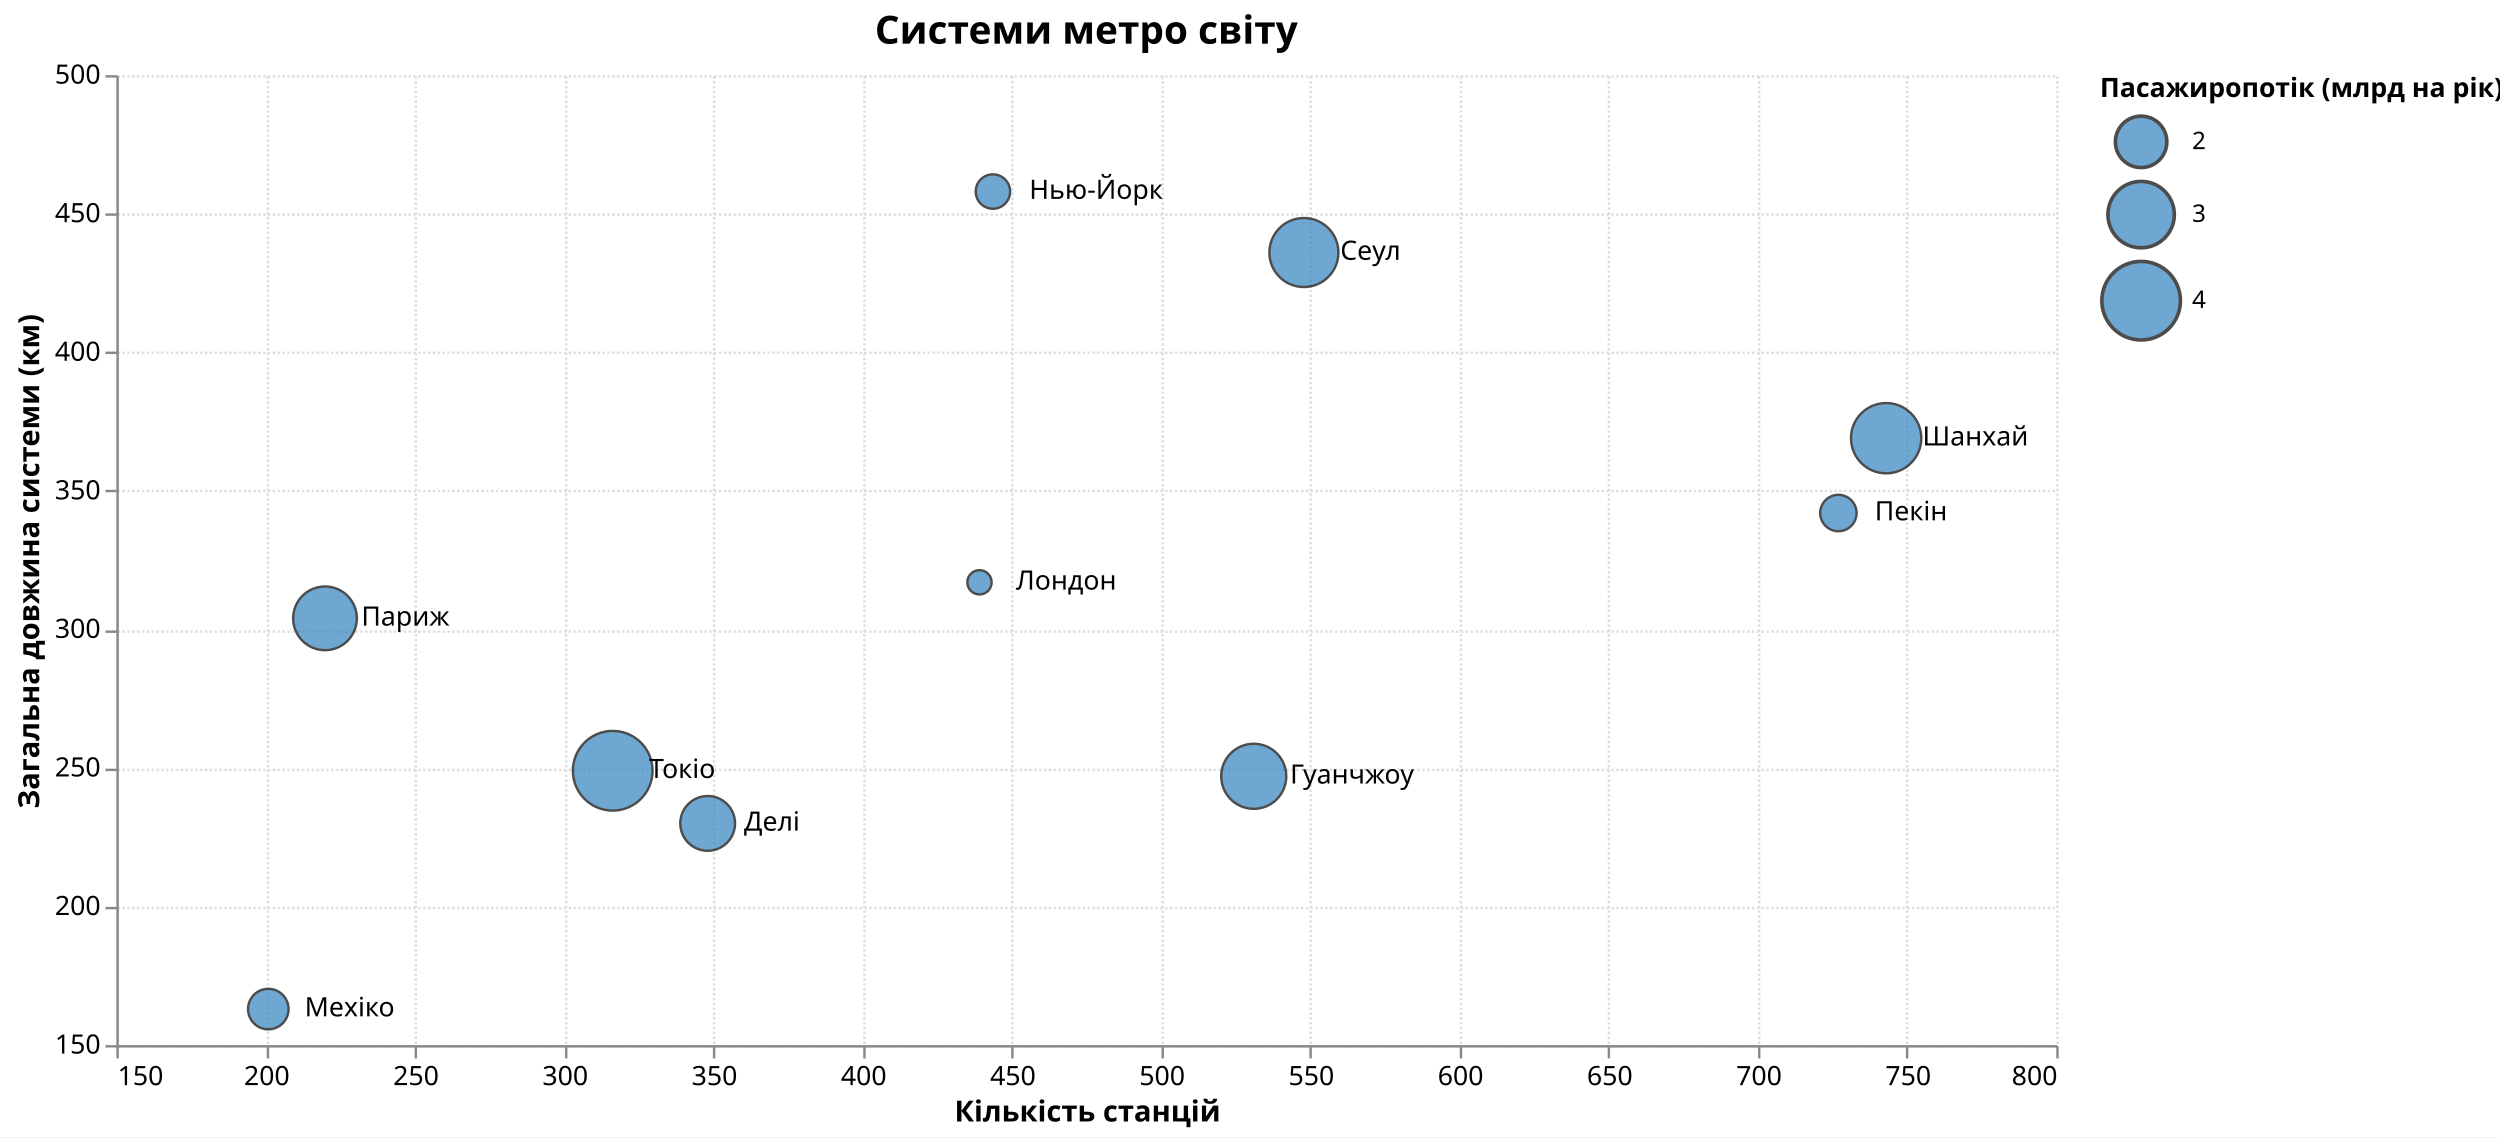
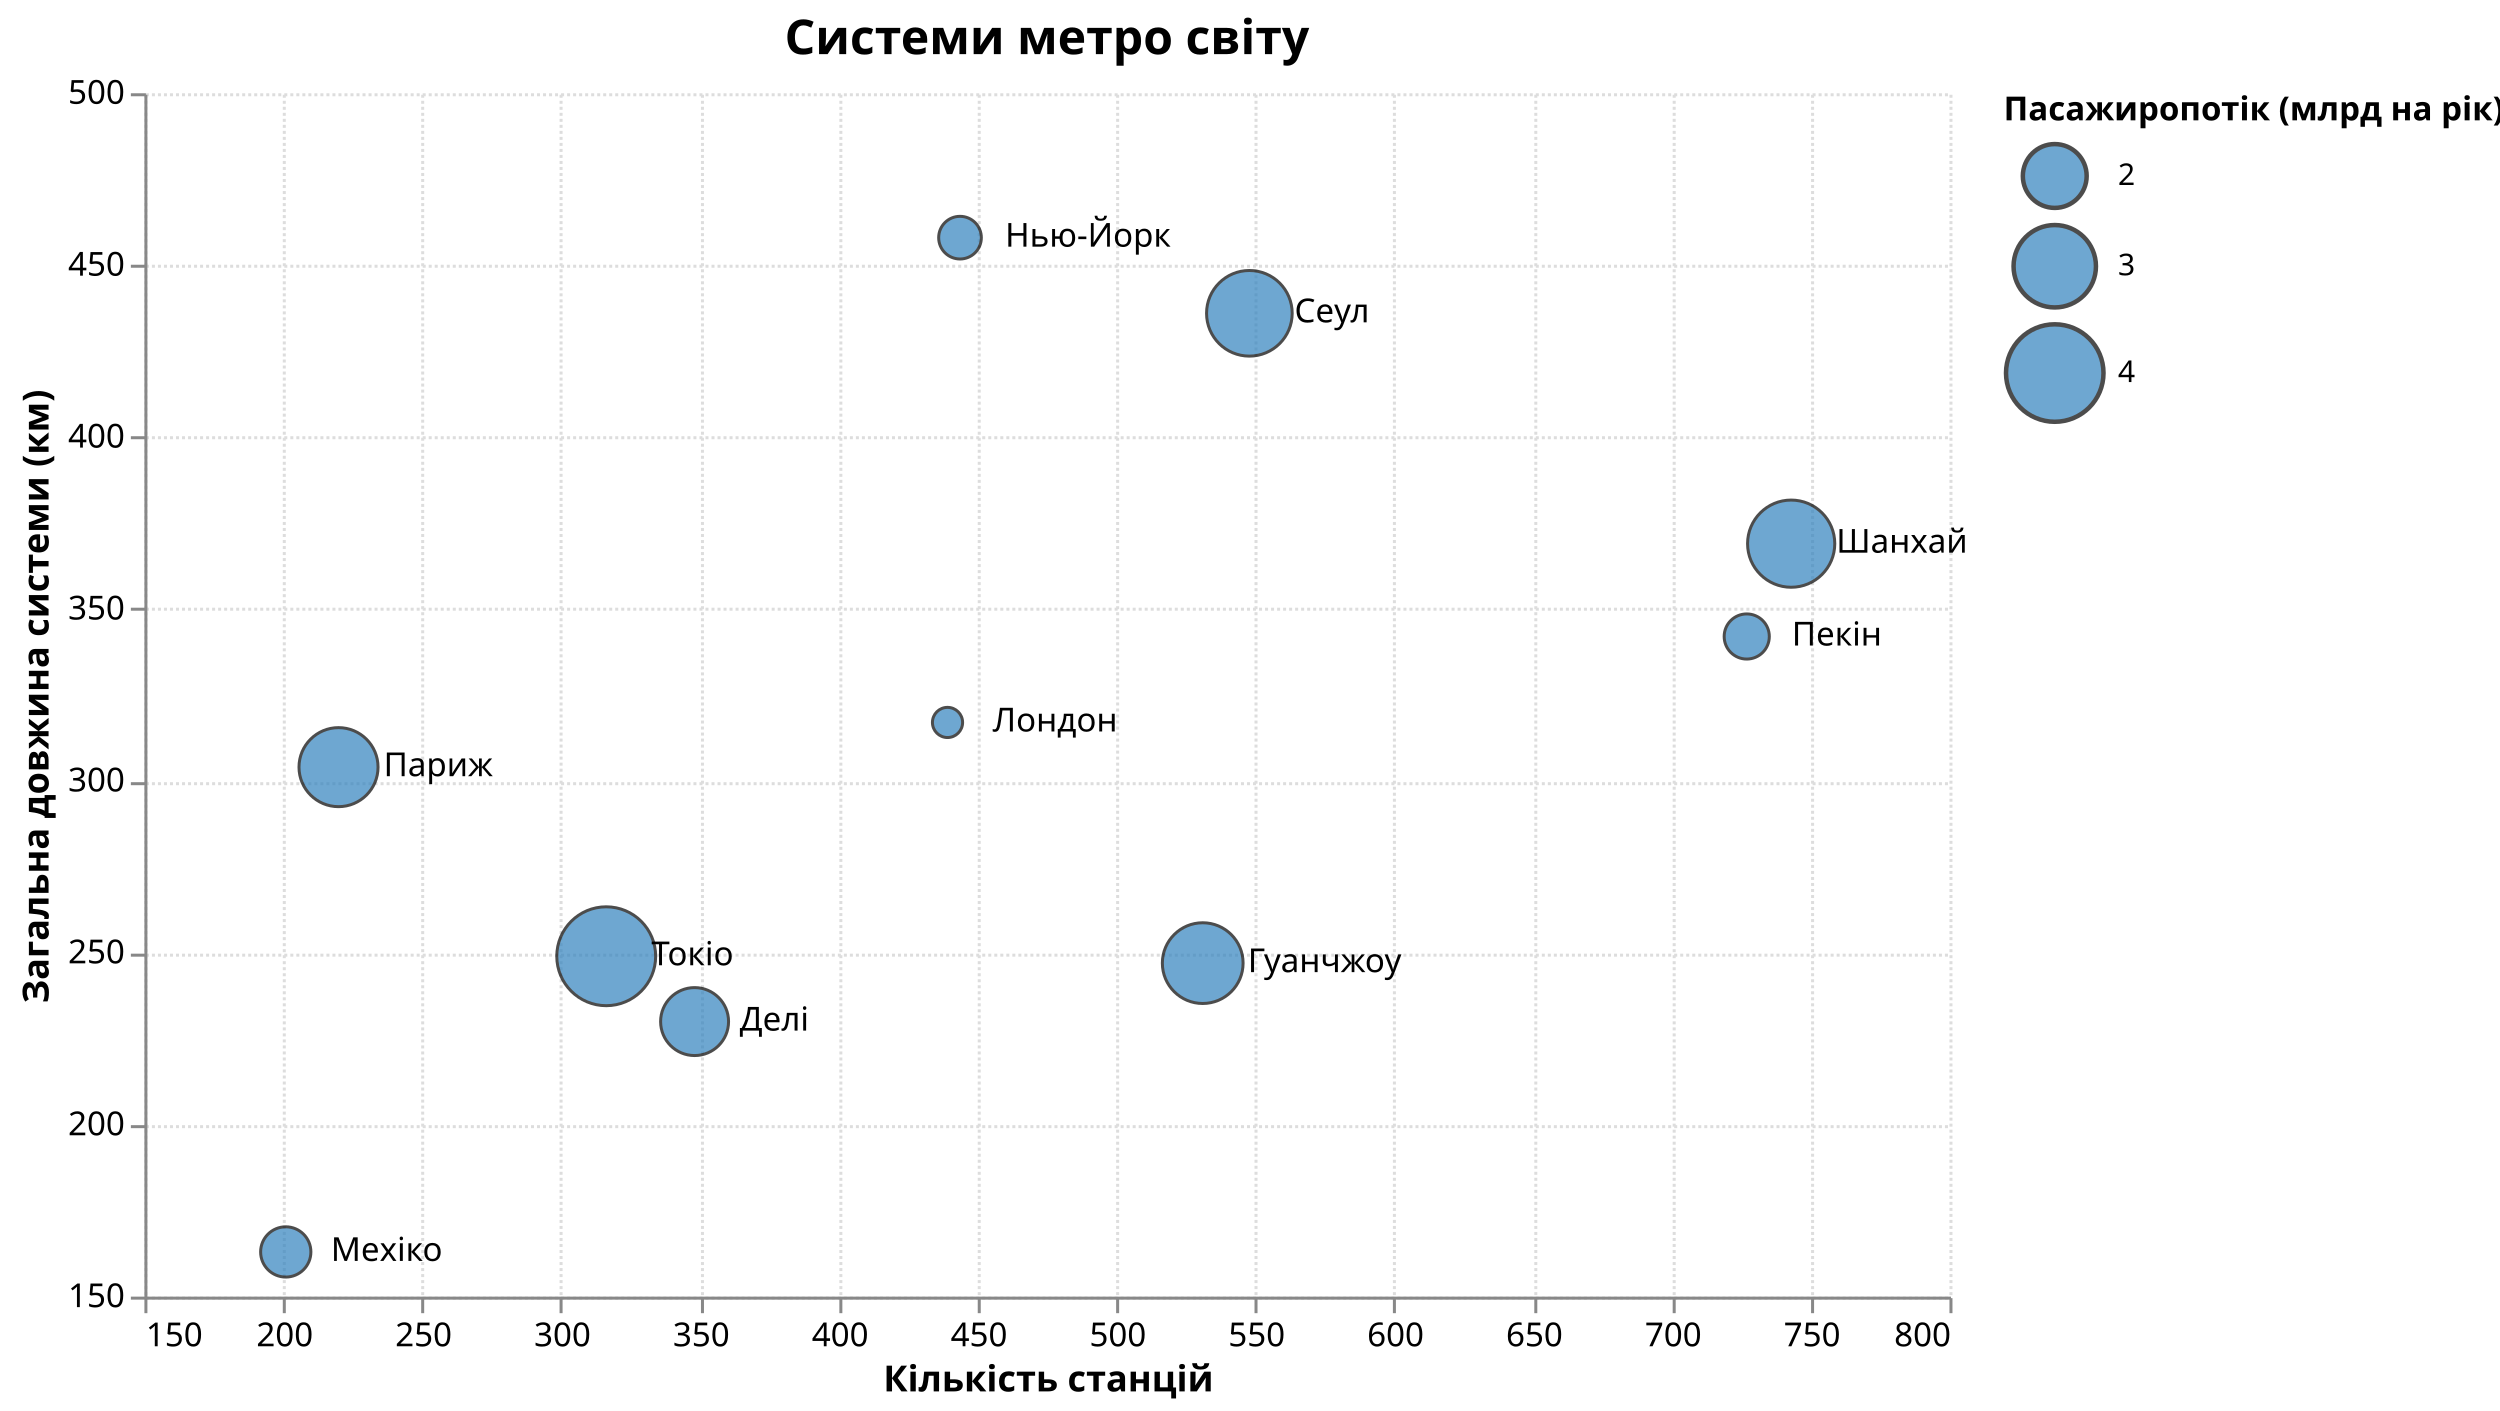
- <svg xmlns="http://www.w3.org/2000/svg" version="1.1" class="marks" width="1031" height="469" viewBox="0 0 1031 469">
-   <rect width="1031" height="469" fill="white" />
+ <svg xmlns="http://www.w3.org/2000/svg" version="1.1" class="marks" width="831" height="469" viewBox="0 0 831 469">
+   <rect width="831" height="469" fill="white" />
  <g fill="none" stroke-miterlimit="10" transform="translate(48,31)">
    <g class="mark-group role-frame root" role="graphics-object" aria-roledescription="group mark container">
      <g transform="translate(0,0)">
-         <path class="background" aria-hidden="true" d="M0,0h800v400h-800Z" />
+         <path class="background" aria-hidden="true" d="M0,0h600v400h-600Z" />
        <g>
          <g class="mark-group role-axis" aria-hidden="true">
            <g transform="translate(0.5,400.5)">
              <path class="background" aria-hidden="true" d="M0,0h0v0h0Z" pointer-events="none" />
              <g>
                <g class="mark-rule role-axis-grid" pointer-events="none">
                  <line transform="translate(0,-400)" x2="0" y2="400" stroke="#ddd" stroke-width="1" stroke-dasharray="1,1" opacity="1" />
-                   <line transform="translate(62,-400)" x2="0" y2="400" stroke="#ddd" stroke-width="1" stroke-dasharray="1,1" opacity="1" />
-                   <line transform="translate(123,-400)" x2="0" y2="400" stroke="#ddd" stroke-width="1" stroke-dasharray="1,1" opacity="1" />
+                   <line transform="translate(46,-400)" x2="0" y2="400" stroke="#ddd" stroke-width="1" stroke-dasharray="1,1" opacity="1" />
+                   <line transform="translate(92,-400)" x2="0" y2="400" stroke="#ddd" stroke-width="1" stroke-dasharray="1,1" opacity="1" />
+                   <line transform="translate(138,-400)" x2="0" y2="400" stroke="#ddd" stroke-width="1" stroke-dasharray="1,1" opacity="1" />
                  <line transform="translate(185,-400)" x2="0" y2="400" stroke="#ddd" stroke-width="1" stroke-dasharray="1,1" opacity="1" />
-                   <line transform="translate(246,-400)" x2="0" y2="400" stroke="#ddd" stroke-width="1" stroke-dasharray="1,1" opacity="1" />
-                   <line transform="translate(308,-400)" x2="0" y2="400" stroke="#ddd" stroke-width="1" stroke-dasharray="1,1" opacity="1" />
+                   <line transform="translate(231,-400)" x2="0" y2="400" stroke="#ddd" stroke-width="1" stroke-dasharray="1,1" opacity="1" />
+                   <line transform="translate(277,-400)" x2="0" y2="400" stroke="#ddd" stroke-width="1" stroke-dasharray="1,1" opacity="1" />
+                   <line transform="translate(323,-400)" x2="0" y2="400" stroke="#ddd" stroke-width="1" stroke-dasharray="1,1" opacity="1" />
                  <line transform="translate(369,-400)" x2="0" y2="400" stroke="#ddd" stroke-width="1" stroke-dasharray="1,1" opacity="1" />
-                   <line transform="translate(431,-400)" x2="0" y2="400" stroke="#ddd" stroke-width="1" stroke-dasharray="1,1" opacity="1" />
-                   <line transform="translate(492,-400)" x2="0" y2="400" stroke="#ddd" stroke-width="1" stroke-dasharray="1,1" opacity="1" />
+                   <line transform="translate(415,-400)" x2="0" y2="400" stroke="#ddd" stroke-width="1" stroke-dasharray="1,1" opacity="1" />
+                   <line transform="translate(462,-400)" x2="0" y2="400" stroke="#ddd" stroke-width="1" stroke-dasharray="1,1" opacity="1" />
+                   <line transform="translate(508,-400)" x2="0" y2="400" stroke="#ddd" stroke-width="1" stroke-dasharray="1,1" opacity="1" />
                  <line transform="translate(554,-400)" x2="0" y2="400" stroke="#ddd" stroke-width="1" stroke-dasharray="1,1" opacity="1" />
-                   <line transform="translate(615,-400)" x2="0" y2="400" stroke="#ddd" stroke-width="1" stroke-dasharray="1,1" opacity="1" />
-                   <line transform="translate(677,-400)" x2="0" y2="400" stroke="#ddd" stroke-width="1" stroke-dasharray="1,1" opacity="1" />
-                   <line transform="translate(738,-400)" x2="0" y2="400" stroke="#ddd" stroke-width="1" stroke-dasharray="1,1" opacity="1" />
-                   <line transform="translate(800,-400)" x2="0" y2="400" stroke="#ddd" stroke-width="1" stroke-dasharray="1,1" opacity="1" />
+                   <line transform="translate(600,-400)" x2="0" y2="400" stroke="#ddd" stroke-width="1" stroke-dasharray="1,1" opacity="1" />
                </g>
              </g>
              <path class="foreground" aria-hidden="true" d="" pointer-events="none" display="none" />
            </g>
          </g>
          <g class="mark-group role-axis" aria-hidden="true">
            <g transform="translate(0.5,0.5)">
              <path class="background" aria-hidden="true" d="M0,0h0v0h0Z" pointer-events="none" />
              <g>
                <g class="mark-rule role-axis-grid" pointer-events="none">
-                   <line transform="translate(0,400)" x2="800" y2="0" stroke="#ddd" stroke-width="1" stroke-dasharray="1,1" opacity="1" />
-                   <line transform="translate(0,343)" x2="800" y2="0" stroke="#ddd" stroke-width="1" stroke-dasharray="1,1" opacity="1" />
-                   <line transform="translate(0,286)" x2="800" y2="0" stroke="#ddd" stroke-width="1" stroke-dasharray="1,1" opacity="1" />
-                   <line transform="translate(0,229)" x2="800" y2="0" stroke="#ddd" stroke-width="1" stroke-dasharray="1,1" opacity="1" />
-                   <line transform="translate(0,171)" x2="800" y2="0" stroke="#ddd" stroke-width="1" stroke-dasharray="1,1" opacity="1" />
-                   <line transform="translate(0,114)" x2="800" y2="0" stroke="#ddd" stroke-width="1" stroke-dasharray="1,1" opacity="1" />
-                   <line transform="translate(0,57)" x2="800" y2="0" stroke="#ddd" stroke-width="1" stroke-dasharray="1,1" opacity="1" />
-                   <line transform="translate(0,0)" x2="800" y2="0" stroke="#ddd" stroke-width="1" stroke-dasharray="1,1" opacity="1" />
+                   <line transform="translate(0,400)" x2="600" y2="0" stroke="#ddd" stroke-width="1" stroke-dasharray="1,1" opacity="1" />
+                   <line transform="translate(0,343)" x2="600" y2="0" stroke="#ddd" stroke-width="1" stroke-dasharray="1,1" opacity="1" />
+                   <line transform="translate(0,286)" x2="600" y2="0" stroke="#ddd" stroke-width="1" stroke-dasharray="1,1" opacity="1" />
+                   <line transform="translate(0,229)" x2="600" y2="0" stroke="#ddd" stroke-width="1" stroke-dasharray="1,1" opacity="1" />
+                   <line transform="translate(0,171)" x2="600" y2="0" stroke="#ddd" stroke-width="1" stroke-dasharray="1,1" opacity="1" />
+                   <line transform="translate(0,114)" x2="600" y2="0" stroke="#ddd" stroke-width="1" stroke-dasharray="1,1" opacity="1" />
+                   <line transform="translate(0,57)" x2="600" y2="0" stroke="#ddd" stroke-width="1" stroke-dasharray="1,1" opacity="1" />
+                   <line transform="translate(0,0)" x2="600" y2="0" stroke="#ddd" stroke-width="1" stroke-dasharray="1,1" opacity="1" />
                </g>
              </g>
              <path class="foreground" aria-hidden="true" d="" pointer-events="none" display="none" />
            </g>
          </g>
          <g class="mark-group role-axis" role="graphics-symbol" aria-roledescription="axis" aria-label="X-axis titled 'Кількість станцій' for a linear scale with values from 150 to 800">
            <g transform="translate(0.5,400.5)">
              <path class="background" aria-hidden="true" d="M0,0h0v0h0Z" pointer-events="none" />
              <g>
                <g class="mark-rule role-axis-tick" pointer-events="none">
                  <line transform="translate(0,0)" x2="0" y2="5" stroke="#888" stroke-width="1" opacity="1" />
-                   <line transform="translate(62,0)" x2="0" y2="5" stroke="#888" stroke-width="1" opacity="1" />
-                   <line transform="translate(123,0)" x2="0" y2="5" stroke="#888" stroke-width="1" opacity="1" />
+                   <line transform="translate(46,0)" x2="0" y2="5" stroke="#888" stroke-width="1" opacity="1" />
+                   <line transform="translate(92,0)" x2="0" y2="5" stroke="#888" stroke-width="1" opacity="1" />
+                   <line transform="translate(138,0)" x2="0" y2="5" stroke="#888" stroke-width="1" opacity="1" />
                  <line transform="translate(185,0)" x2="0" y2="5" stroke="#888" stroke-width="1" opacity="1" />
-                   <line transform="translate(246,0)" x2="0" y2="5" stroke="#888" stroke-width="1" opacity="1" />
-                   <line transform="translate(308,0)" x2="0" y2="5" stroke="#888" stroke-width="1" opacity="1" />
+                   <line transform="translate(231,0)" x2="0" y2="5" stroke="#888" stroke-width="1" opacity="1" />
+                   <line transform="translate(277,0)" x2="0" y2="5" stroke="#888" stroke-width="1" opacity="1" />
+                   <line transform="translate(323,0)" x2="0" y2="5" stroke="#888" stroke-width="1" opacity="1" />
                  <line transform="translate(369,0)" x2="0" y2="5" stroke="#888" stroke-width="1" opacity="1" />
-                   <line transform="translate(431,0)" x2="0" y2="5" stroke="#888" stroke-width="1" opacity="1" />
-                   <line transform="translate(492,0)" x2="0" y2="5" stroke="#888" stroke-width="1" opacity="1" />
+                   <line transform="translate(415,0)" x2="0" y2="5" stroke="#888" stroke-width="1" opacity="1" />
+                   <line transform="translate(462,0)" x2="0" y2="5" stroke="#888" stroke-width="1" opacity="1" />
+                   <line transform="translate(508,0)" x2="0" y2="5" stroke="#888" stroke-width="1" opacity="1" />
                  <line transform="translate(554,0)" x2="0" y2="5" stroke="#888" stroke-width="1" opacity="1" />
-                   <line transform="translate(615,0)" x2="0" y2="5" stroke="#888" stroke-width="1" opacity="1" />
-                   <line transform="translate(677,0)" x2="0" y2="5" stroke="#888" stroke-width="1" opacity="1" />
-                   <line transform="translate(738,0)" x2="0" y2="5" stroke="#888" stroke-width="1" opacity="1" />
-                   <line transform="translate(800,0)" x2="0" y2="5" stroke="#888" stroke-width="1" opacity="1" />
+                   <line transform="translate(600,0)" x2="0" y2="5" stroke="#888" stroke-width="1" opacity="1" />
                </g>
                <g class="mark-text role-axis-label" pointer-events="none">
                  <text text-anchor="start" transform="translate(0,16)" font-family="sans-serif" font-size="11px" fill="#000" opacity="1">150</text>
-                   <text text-anchor="middle" transform="translate(61.53846,16)" font-family="sans-serif" font-size="11px" fill="#000" opacity="1">200</text>
-                   <text text-anchor="middle" transform="translate(123.0769,16)" font-family="sans-serif" font-size="11px" fill="#000" opacity="1">250</text>
-                   <text text-anchor="middle" transform="translate(184.6154,16)" font-family="sans-serif" font-size="11px" fill="#000" opacity="1">300</text>
-                   <text text-anchor="middle" transform="translate(246.1538,16)" font-family="sans-serif" font-size="11px" fill="#000" opacity="1">350</text>
-                   <text text-anchor="middle" transform="translate(307.6923,16)" font-family="sans-serif" font-size="11px" fill="#000" opacity="1">400</text>
-                   <text text-anchor="middle" transform="translate(369.2308,16)" font-family="sans-serif" font-size="11px" fill="#000" opacity="1">450</text>
-                   <text text-anchor="middle" transform="translate(430.7692,16)" font-family="sans-serif" font-size="11px" fill="#000" opacity="1">500</text>
-                   <text text-anchor="middle" transform="translate(492.3077,16)" font-family="sans-serif" font-size="11px" fill="#000" opacity="1">550</text>
-                   <text text-anchor="middle" transform="translate(553.8462,16)" font-family="sans-serif" font-size="11px" fill="#000" opacity="1">600</text>
-                   <text text-anchor="middle" transform="translate(615.3846,16)" font-family="sans-serif" font-size="11px" fill="#000" opacity="1">650</text>
-                   <text text-anchor="middle" transform="translate(676.9231,16)" font-family="sans-serif" font-size="11px" fill="#000" opacity="1">700</text>
-                   <text text-anchor="middle" transform="translate(738.4615,16)" font-family="sans-serif" font-size="11px" fill="#000" opacity="1">750</text>
-                   <text text-anchor="end" transform="translate(800,16)" font-family="sans-serif" font-size="11px" fill="#000" opacity="1">800</text>
+                   <text text-anchor="middle" transform="translate(46.15385,16)" font-family="sans-serif" font-size="11px" fill="#000" opacity="1">200</text>
+                   <text text-anchor="middle" transform="translate(92.30769,16)" font-family="sans-serif" font-size="11px" fill="#000" opacity="1">250</text>
+                   <text text-anchor="middle" transform="translate(138.4615,16)" font-family="sans-serif" font-size="11px" fill="#000" opacity="1">300</text>
+                   <text text-anchor="middle" transform="translate(184.6154,16)" font-family="sans-serif" font-size="11px" fill="#000" opacity="1">350</text>
+                   <text text-anchor="middle" transform="translate(230.7692,16)" font-family="sans-serif" font-size="11px" fill="#000" opacity="1">400</text>
+                   <text text-anchor="middle" transform="translate(276.9231,16)" font-family="sans-serif" font-size="11px" fill="#000" opacity="1">450</text>
+                   <text text-anchor="middle" transform="translate(323.0769,16)" font-family="sans-serif" font-size="11px" fill="#000" opacity="1">500</text>
+                   <text text-anchor="middle" transform="translate(369.2308,16)" font-family="sans-serif" font-size="11px" fill="#000" opacity="1">550</text>
+                   <text text-anchor="middle" transform="translate(415.3846,16)" font-family="sans-serif" font-size="11px" fill="#000" opacity="1">600</text>
+                   <text text-anchor="middle" transform="translate(461.5385,16)" font-family="sans-serif" font-size="11px" fill="#000" opacity="1">650</text>
+                   <text text-anchor="middle" transform="translate(507.6923,16)" font-family="sans-serif" font-size="11px" fill="#000" opacity="1">700</text>
+                   <text text-anchor="middle" transform="translate(553.8462,16)" font-family="sans-serif" font-size="11px" fill="#000" opacity="1">750</text>
+                   <text text-anchor="end" transform="translate(600,16)" font-family="sans-serif" font-size="11px" fill="#000" opacity="1">800</text>
                </g>
                <g class="mark-rule role-axis-domain" pointer-events="none">
-                   <line transform="translate(0,0)" x2="800" y2="0" stroke="#888" stroke-width="1" opacity="1" />
+                   <line transform="translate(0,0)" x2="600" y2="0" stroke="#888" stroke-width="1" opacity="1" />
                </g>
                <g class="mark-text role-axis-title" pointer-events="none">
-                   <text text-anchor="middle" transform="translate(400,31)" font-family="sans-serif" font-size="12px" font-weight="bold" fill="#000" opacity="1">Кількість станцій</text>
+                   <text text-anchor="middle" transform="translate(300,31)" font-family="sans-serif" font-size="12px" font-weight="bold" fill="#000" opacity="1">Кількість станцій</text>
                </g>
              </g>
              <path class="foreground" aria-hidden="true" d="" pointer-events="none" display="none" />
            </g>
          </g>
          <g class="mark-group role-axis" role="graphics-symbol" aria-roledescription="axis" aria-label="Y-axis titled 'Загальна довжина системи (км)' for a linear scale with values from 150 to 500">
            <g transform="translate(0.5,0.5)">
              <path class="background" aria-hidden="true" d="M0,0h0v0h0Z" pointer-events="none" />
              <g>
                <g class="mark-rule role-axis-tick" pointer-events="none">
                  <line transform="translate(0,400)" x2="-5" y2="0" stroke="#888" stroke-width="1" opacity="1" />
                  <line transform="translate(0,343)" x2="-5" y2="0" stroke="#888" stroke-width="1" opacity="1" />
                  <line transform="translate(0,286)" x2="-5" y2="0" stroke="#888" stroke-width="1" opacity="1" />
                  <line transform="translate(0,229)" x2="-5" y2="0" stroke="#888" stroke-width="1" opacity="1" />
                  <line transform="translate(0,171)" x2="-5" y2="0" stroke="#888" stroke-width="1" opacity="1" />
                  <line transform="translate(0,114)" x2="-5" y2="0" stroke="#888" stroke-width="1" opacity="1" />
                  <line transform="translate(0,57)" x2="-5" y2="0" stroke="#888" stroke-width="1" opacity="1" />
                  <line transform="translate(0,0)" x2="-5" y2="0" stroke="#888" stroke-width="1" opacity="1" />
                </g>
                <g class="mark-text role-axis-label" pointer-events="none">
                  <text text-anchor="end" transform="translate(-7,403)" font-family="sans-serif" font-size="11px" fill="#000" opacity="1">150</text>
                  <text text-anchor="end" transform="translate(-7,345.8571)" font-family="sans-serif" font-size="11px" fill="#000" opacity="1">200</text>
                  <text text-anchor="end" transform="translate(-7,288.7143)" font-family="sans-serif" font-size="11px" fill="#000" opacity="1">250</text>
                  <text text-anchor="end" transform="translate(-7,231.5714)" font-family="sans-serif" font-size="11px" fill="#000" opacity="1">300</text>
                  <text text-anchor="end" transform="translate(-7,174.4286)" font-family="sans-serif" font-size="11px" fill="#000" opacity="1">350</text>
                  <text text-anchor="end" transform="translate(-7,117.2857)" font-family="sans-serif" font-size="11px" fill="#000" opacity="1">400</text>
                  <text text-anchor="end" transform="translate(-7,60.14286)" font-family="sans-serif" font-size="11px" fill="#000" opacity="1">450</text>
                  <text text-anchor="end" transform="translate(-7,3)" font-family="sans-serif" font-size="11px" fill="#000" opacity="1">500</text>
                </g>
                <g class="mark-rule role-axis-domain" pointer-events="none">
                  <line transform="translate(0,400)" x2="0" y2="-400" stroke="#888" stroke-width="1" opacity="1" />
                </g>
                <g class="mark-text role-axis-title" pointer-events="none">
                  <text text-anchor="middle" transform="translate(-29.35303,200) rotate(-90) translate(0,-3)" font-family="sans-serif" font-size="12px" font-weight="bold" fill="#000" opacity="1">Загальна довжина системи (км)</text>
                </g>
              </g>
              <path class="foreground" aria-hidden="true" d="" pointer-events="none" display="none" />
            </g>
          </g>
          <g class="mark-symbol role-mark layer_0_marks" role="graphics-object" aria-roledescription="symbol mark container">
-             <path aria-label="NumberofStations: 348.12; Length: 230; Ridership: 1.7" role="graphics-symbol" aria-roledescription="circle" transform="translate(243.84,308.5714)" d="M11.292,0A11.292,11.292,0,1,1,-11.292,0A11.292,11.292,0,1,1,11.292,0" fill="#3182bd" stroke="black" stroke-width="1" opacity="0.7" />
-             <path aria-label="NumberofStations: 531.1; Length: 247; Ridership: 2.4" role="graphics-symbol" aria-roledescription="circle" transform="translate(469.0462,289.1429)" d="M13.416,0A13.416,13.416,0,1,1,-13.416,0A13.416,13.416,0,1,1,13.416,0" fill="#3182bd" stroke="black" stroke-width="1" opacity="0.7" />
-             <path aria-label="NumberofStations: 316.3; Length: 249; Ridership: 3.6" role="graphics-symbol" aria-roledescription="circle" transform="translate(204.6769,286.8571)" d="M16.432,0A16.432,16.432,0,1,1,-16.432,0A16.432,16.432,0,1,1,16.432,0" fill="#3182bd" stroke="black" stroke-width="1" opacity="0.7" />
-             <path aria-label="NumberofStations: 200.9; Length: 163; Ridership: 0.93" role="graphics-symbol" aria-roledescription="circle" transform="translate(62.64615,385.1429)" d="M8.352,0A8.352,8.352,0,1,1,-8.352,0A8.352,8.352,0,1,1,8.352,0" fill="#3182bd" stroke="black" stroke-width="1" opacity="0.7" />
-             <path aria-label="NumberofStations: 439.2; Length: 317; Ridership: 0.335" role="graphics-symbol" aria-roledescription="circle" transform="translate(355.9385,209.1429)" d="M5.012,0A5.012,5.012,0,1,1,-5.012,0A5.012,5.012,0,1,1,5.012,0" fill="#3182bd" stroke="black" stroke-width="1" opacity="0.7" />
-             <path aria-label="NumberofStations: 547.9; Length: 436; Ridership: 2.7" role="graphics-symbol" aria-roledescription="circle" transform="translate(489.7231,73.14286)" d="M14.23,0A14.23,14.23,0,1,1,-14.23,0A14.23,14.23,0,1,1,14.23,0" fill="#3182bd" stroke="black" stroke-width="1" opacity="0.7" />
-             <path aria-label="NumberofStations: 219.9; Length: 304; Ridership: 2.3" role="graphics-symbol" aria-roledescription="circle" transform="translate(86.03077,224)" d="M13.134,0A13.134,13.134,0,1,1,-13.134,0A13.134,13.134,0,1,1,13.134,0" fill="#3182bd" stroke="black" stroke-width="1" opacity="0.7" />
-             <path aria-label="NumberofStations: 727; Length: 342; Ridership: 0.75" role="graphics-symbol" aria-roledescription="circle" transform="translate(710.1538,180.5714)" d="M7.5,0A7.5,7.5,0,1,1,-7.5,0A7.5,7.5,0,1,1,7.5,0" fill="#3182bd" stroke="black" stroke-width="1" opacity="0.7" />
-             <path aria-label="NumberofStations: 743; Length: 369; Ridership: 2.8" role="graphics-symbol" aria-roledescription="circle" transform="translate(729.8462,149.7143)" d="M14.491,0A14.491,14.491,0,1,1,-14.491,0A14.491,14.491,0,1,1,14.491,0" fill="#3182bd" stroke="black" stroke-width="1" opacity="0.7" />
-             <path aria-label="NumberofStations: 443.7; Length: 458; Ridership: 0.67" role="graphics-symbol" aria-roledescription="circle" transform="translate(361.4769,48)" d="M7.089,0A7.089,7.089,0,1,1,-7.089,0A7.089,7.089,0,1,1,7.089,0" fill="#3182bd" stroke="black" stroke-width="1" opacity="0.7" />
+             <path aria-label="NumberofStations: 348.12; Length: 230; Ridership: 1.7" role="graphics-symbol" aria-roledescription="circle" transform="translate(182.88,308.5714)" d="M11.292,0A11.292,11.292,0,1,1,-11.292,0A11.292,11.292,0,1,1,11.292,0" fill="#3182bd" stroke="black" stroke-width="1" opacity="0.7" />
+             <path aria-label="NumberofStations: 531.1; Length: 247; Ridership: 2.4" role="graphics-symbol" aria-roledescription="circle" transform="translate(351.7846,289.1429)" d="M13.416,0A13.416,13.416,0,1,1,-13.416,0A13.416,13.416,0,1,1,13.416,0" fill="#3182bd" stroke="black" stroke-width="1" opacity="0.7" />
+             <path aria-label="NumberofStations: 316.3; Length: 249; Ridership: 3.6" role="graphics-symbol" aria-roledescription="circle" transform="translate(153.5077,286.8571)" d="M16.432,0A16.432,16.432,0,1,1,-16.432,0A16.432,16.432,0,1,1,16.432,0" fill="#3182bd" stroke="black" stroke-width="1" opacity="0.7" />
+             <path aria-label="NumberofStations: 200.9; Length: 163; Ridership: 0.93" role="graphics-symbol" aria-roledescription="circle" transform="translate(46.98462,385.1429)" d="M8.352,0A8.352,8.352,0,1,1,-8.352,0A8.352,8.352,0,1,1,8.352,0" fill="#3182bd" stroke="black" stroke-width="1" opacity="0.7" />
+             <path aria-label="NumberofStations: 439.2; Length: 317; Ridership: 0.335" role="graphics-symbol" aria-roledescription="circle" transform="translate(266.9538,209.1429)" d="M5.012,0A5.012,5.012,0,1,1,-5.012,0A5.012,5.012,0,1,1,5.012,0" fill="#3182bd" stroke="black" stroke-width="1" opacity="0.7" />
+             <path aria-label="NumberofStations: 547.9; Length: 436; Ridership: 2.7" role="graphics-symbol" aria-roledescription="circle" transform="translate(367.2923,73.14286)" d="M14.23,0A14.23,14.23,0,1,1,-14.23,0A14.23,14.23,0,1,1,14.23,0" fill="#3182bd" stroke="black" stroke-width="1" opacity="0.7" />
+             <path aria-label="NumberofStations: 219.9; Length: 304; Ridership: 2.3" role="graphics-symbol" aria-roledescription="circle" transform="translate(64.52308,224)" d="M13.134,0A13.134,13.134,0,1,1,-13.134,0A13.134,13.134,0,1,1,13.134,0" fill="#3182bd" stroke="black" stroke-width="1" opacity="0.7" />
+             <path aria-label="NumberofStations: 727; Length: 342; Ridership: 0.75" role="graphics-symbol" aria-roledescription="circle" transform="translate(532.6154,180.5714)" d="M7.5,0A7.5,7.5,0,1,1,-7.5,0A7.5,7.5,0,1,1,7.5,0" fill="#3182bd" stroke="black" stroke-width="1" opacity="0.7" />
+             <path aria-label="NumberofStations: 743; Length: 369; Ridership: 2.8" role="graphics-symbol" aria-roledescription="circle" transform="translate(547.3846,149.7143)" d="M14.491,0A14.491,14.491,0,1,1,-14.491,0A14.491,14.491,0,1,1,14.491,0" fill="#3182bd" stroke="black" stroke-width="1" opacity="0.7" />
+             <path aria-label="NumberofStations: 443.7; Length: 458; Ridership: 0.67" role="graphics-symbol" aria-roledescription="circle" transform="translate(271.1077,48)" d="M7.089,0A7.089,7.089,0,1,1,-7.089,0A7.089,7.089,0,1,1,7.089,0" fill="#3182bd" stroke="black" stroke-width="1" opacity="0.7" />
          </g>
          <g class="mark-text role-mark layer_1_marks" role="graphics-object" aria-roledescription="text mark container">
-             <text aria-label="NumberofStations: 348.12; Length: 230; CityUK: Делі" role="graphics-symbol" aria-roledescription="text mark" text-anchor="start" transform="translate(258.84,311.5714)" font-family="sans-serif" font-size="11px" fill="black">Делі</text>
-             <text aria-label="NumberofStations: 531.1; Length: 247; CityUK: Гуанчжоу" role="graphics-symbol" aria-roledescription="text mark" text-anchor="start" transform="translate(484.0462,292.1429)" font-family="sans-serif" font-size="11px" fill="black">Гуанчжоу</text>
-             <text aria-label="NumberofStations: 316.3; Length: 249; CityUK: Токіо" role="graphics-symbol" aria-roledescription="text mark" text-anchor="start" transform="translate(219.6769,289.8571)" font-family="sans-serif" font-size="11px" fill="black">Токіо</text>
-             <text aria-label="NumberofStations: 200.9; Length: 163; CityUK: Мехіко" role="graphics-symbol" aria-roledescription="text mark" text-anchor="start" transform="translate(77.64615,388.1429)" font-family="sans-serif" font-size="11px" fill="black">Мехіко</text>
-             <text aria-label="NumberofStations: 439.2; Length: 317; CityUK: Лондон" role="graphics-symbol" aria-roledescription="text mark" text-anchor="start" transform="translate(370.9385,212.1429)" font-family="sans-serif" font-size="11px" fill="black">Лондон</text>
-             <text aria-label="NumberofStations: 547.9; Length: 436; CityUK: Сеул" role="graphics-symbol" aria-roledescription="text mark" text-anchor="start" transform="translate(504.7231,76.14286)" font-family="sans-serif" font-size="11px" fill="black">Сеул</text>
-             <text aria-label="NumberofStations: 219.9; Length: 304; CityUK: Париж" role="graphics-symbol" aria-roledescription="text mark" text-anchor="start" transform="translate(101.0308,227)" font-family="sans-serif" font-size="11px" fill="black">Париж</text>
-             <text aria-label="NumberofStations: 727; Length: 342; CityUK: Пекін" role="graphics-symbol" aria-roledescription="text mark" text-anchor="start" transform="translate(725.1538,183.5714)" font-family="sans-serif" font-size="11px" fill="black">Пекін</text>
-             <text aria-label="NumberofStations: 743; Length: 369; CityUK: Шанхай" role="graphics-symbol" aria-roledescription="text mark" text-anchor="start" transform="translate(744.8462,152.7143)" font-family="sans-serif" font-size="11px" fill="black">Шанхай</text>
-             <text aria-label="NumberofStations: 443.7; Length: 458; CityUK: Нью-Йорк" role="graphics-symbol" aria-roledescription="text mark" text-anchor="start" transform="translate(376.4769,51)" font-family="sans-serif" font-size="11px" fill="black">Нью-Йорк</text>
+             <text aria-label="NumberofStations: 348.12; Length: 230; CityUK: Делі" role="graphics-symbol" aria-roledescription="text mark" text-anchor="start" transform="translate(197.88,311.5714)" font-family="sans-serif" font-size="11px" fill="black">Делі</text>
+             <text aria-label="NumberofStations: 531.1; Length: 247; CityUK: Гуанчжоу" role="graphics-symbol" aria-roledescription="text mark" text-anchor="start" transform="translate(366.7846,292.1429)" font-family="sans-serif" font-size="11px" fill="black">Гуанчжоу</text>
+             <text aria-label="NumberofStations: 316.3; Length: 249; CityUK: Токіо" role="graphics-symbol" aria-roledescription="text mark" text-anchor="start" transform="translate(168.5077,289.8571)" font-family="sans-serif" font-size="11px" fill="black">Токіо</text>
+             <text aria-label="NumberofStations: 200.9; Length: 163; CityUK: Мехіко" role="graphics-symbol" aria-roledescription="text mark" text-anchor="start" transform="translate(61.98462,388.1429)" font-family="sans-serif" font-size="11px" fill="black">Мехіко</text>
+             <text aria-label="NumberofStations: 439.2; Length: 317; CityUK: Лондон" role="graphics-symbol" aria-roledescription="text mark" text-anchor="start" transform="translate(281.9538,212.1429)" font-family="sans-serif" font-size="11px" fill="black">Лондон</text>
+             <text aria-label="NumberofStations: 547.9; Length: 436; CityUK: Сеул" role="graphics-symbol" aria-roledescription="text mark" text-anchor="start" transform="translate(382.2923,76.14286)" font-family="sans-serif" font-size="11px" fill="black">Сеул</text>
+             <text aria-label="NumberofStations: 219.9; Length: 304; CityUK: Париж" role="graphics-symbol" aria-roledescription="text mark" text-anchor="start" transform="translate(79.52308,227)" font-family="sans-serif" font-size="11px" fill="black">Париж</text>
+             <text aria-label="NumberofStations: 727; Length: 342; CityUK: Пекін" role="graphics-symbol" aria-roledescription="text mark" text-anchor="start" transform="translate(547.6154,183.5714)" font-family="sans-serif" font-size="11px" fill="black">Пекін</text>
+             <text aria-label="NumberofStations: 743; Length: 369; CityUK: Шанхай" role="graphics-symbol" aria-roledescription="text mark" text-anchor="start" transform="translate(562.3846,152.7143)" font-family="sans-serif" font-size="11px" fill="black">Шанхай</text>
+             <text aria-label="NumberofStations: 443.7; Length: 458; CityUK: Нью-Йорк" role="graphics-symbol" aria-roledescription="text mark" text-anchor="start" transform="translate(286.1077,51)" font-family="sans-serif" font-size="11px" fill="black">Нью-Йорк</text>
          </g>
          <g class="mark-group role-legend" role="graphics-symbol" aria-roledescription="legend" aria-label="Symbol legend titled 'Пасажиропотік (млрд на рік)' for size with values from 0 to 5">
-             <g transform="translate(818,0)">
+             <g transform="translate(618,0)">
              <path class="background" aria-hidden="true" d="M0,0h160v111h-160Z" pointer-events="none" />
              <g>
                <g class="mark-group role-legend-entry">
                  <g transform="translate(0,16)">
                    <path class="background" aria-hidden="true" d="M0,0h0v0h0Z" pointer-events="none" />
                    <g>
                      <g class="mark-group role-scope" role="graphics-object" aria-roledescription="group mark container">
                        <g transform="translate(0,0)">
                          <path class="background" aria-hidden="true" d="M0,0h43.562v23.607h-43.562Z" pointer-events="none" opacity="1" />
                          <g>
                            <g class="mark-symbol role-legend-symbol" pointer-events="none">
                              <path transform="translate(17,11.5)" d="M10.607,0A10.607,10.607,0,1,1,-10.607,0A10.607,10.607,0,1,1,10.607,0" fill="#3182bd" stroke="black" stroke-width="1.5" opacity="0.7" />
                            </g>
                            <g class="mark-text role-legend-label" pointer-events="none">
                              <text text-anchor="start" transform="translate(38,14.5)" font-family="sans-serif" font-size="10px" fill="#000" opacity="1">2</text>
                            </g>
                          </g>
                          <path class="foreground" aria-hidden="true" d="" pointer-events="none" display="none" />
                        </g>
                        <g transform="translate(0,27)">
                          <path class="background" aria-hidden="true" d="M0,0h43.562v29.693h-43.562Z" pointer-events="none" opacity="1" />
                          <g>
                            <g class="mark-symbol role-legend-symbol" pointer-events="none">
                              <path transform="translate(17,14.5)" d="M13.693,0A13.693,13.693,0,1,1,-13.693,0A13.693,13.693,0,1,1,13.693,0" fill="#3182bd" stroke="black" stroke-width="1.5" opacity="0.7" />
                            </g>
                            <g class="mark-text role-legend-label" pointer-events="none">
                              <text text-anchor="start" transform="translate(38,17.5)" font-family="sans-serif" font-size="10px" fill="#000" opacity="1">3</text>
                            </g>
                          </g>
                          <path class="foreground" aria-hidden="true" d="" pointer-events="none" display="none" />
                        </g>
                        <g transform="translate(0,60)">
                          <path class="background" aria-hidden="true" d="M0,0h43.562v34.702h-43.562Z" pointer-events="none" opacity="1" />
                          <g>
                            <g class="mark-symbol role-legend-symbol" pointer-events="none">
                              <path transform="translate(17,17)" d="M16.202,0A16.202,16.202,0,1,1,-16.202,0A16.202,16.202,0,1,1,16.202,0" fill="#3182bd" stroke="black" stroke-width="1.5" opacity="0.7" />
                            </g>
                            <g class="mark-text role-legend-label" pointer-events="none">
                              <text text-anchor="start" transform="translate(38,20)" font-family="sans-serif" font-size="10px" fill="#000" opacity="1">4</text>
                            </g>
                          </g>
                          <path class="foreground" aria-hidden="true" d="" pointer-events="none" display="none" />
                        </g>
                      </g>
                    </g>
                    <path class="foreground" aria-hidden="true" d="" pointer-events="none" display="none" />
                  </g>
                </g>
                <g class="mark-text role-legend-title" pointer-events="none">
                  <text text-anchor="start" transform="translate(0,9)" font-family="sans-serif" font-size="11px" font-weight="bold" fill="#000" opacity="1">Пасажиропотік (млрд на рік)</text>
                </g>
              </g>
              <path class="foreground" aria-hidden="true" d="" pointer-events="none" display="none" />
            </g>
          </g>
          <g class="mark-group role-title">
-             <g transform="translate(400,-26)">
+             <g transform="translate(300,-26)">
              <path class="background" aria-hidden="true" d="M0,0h0v0h0Z" pointer-events="none" />
              <g>
                <g class="mark-text role-title-text" role="graphics-symbol" aria-roledescription="title" aria-label="Title text 'Системи метро світу'" pointer-events="none">
                  <text text-anchor="middle" transform="translate(0,13)" font-family="sans-serif" font-size="16px" font-weight="bold" fill="#000" opacity="1">Системи метро світу</text>
                </g>
              </g>
              <path class="foreground" aria-hidden="true" d="" pointer-events="none" display="none" />
            </g>
          </g>
        </g>
        <path class="foreground" aria-hidden="true" d="" display="none" />
      </g>
    </g>
  </g>
</svg>
